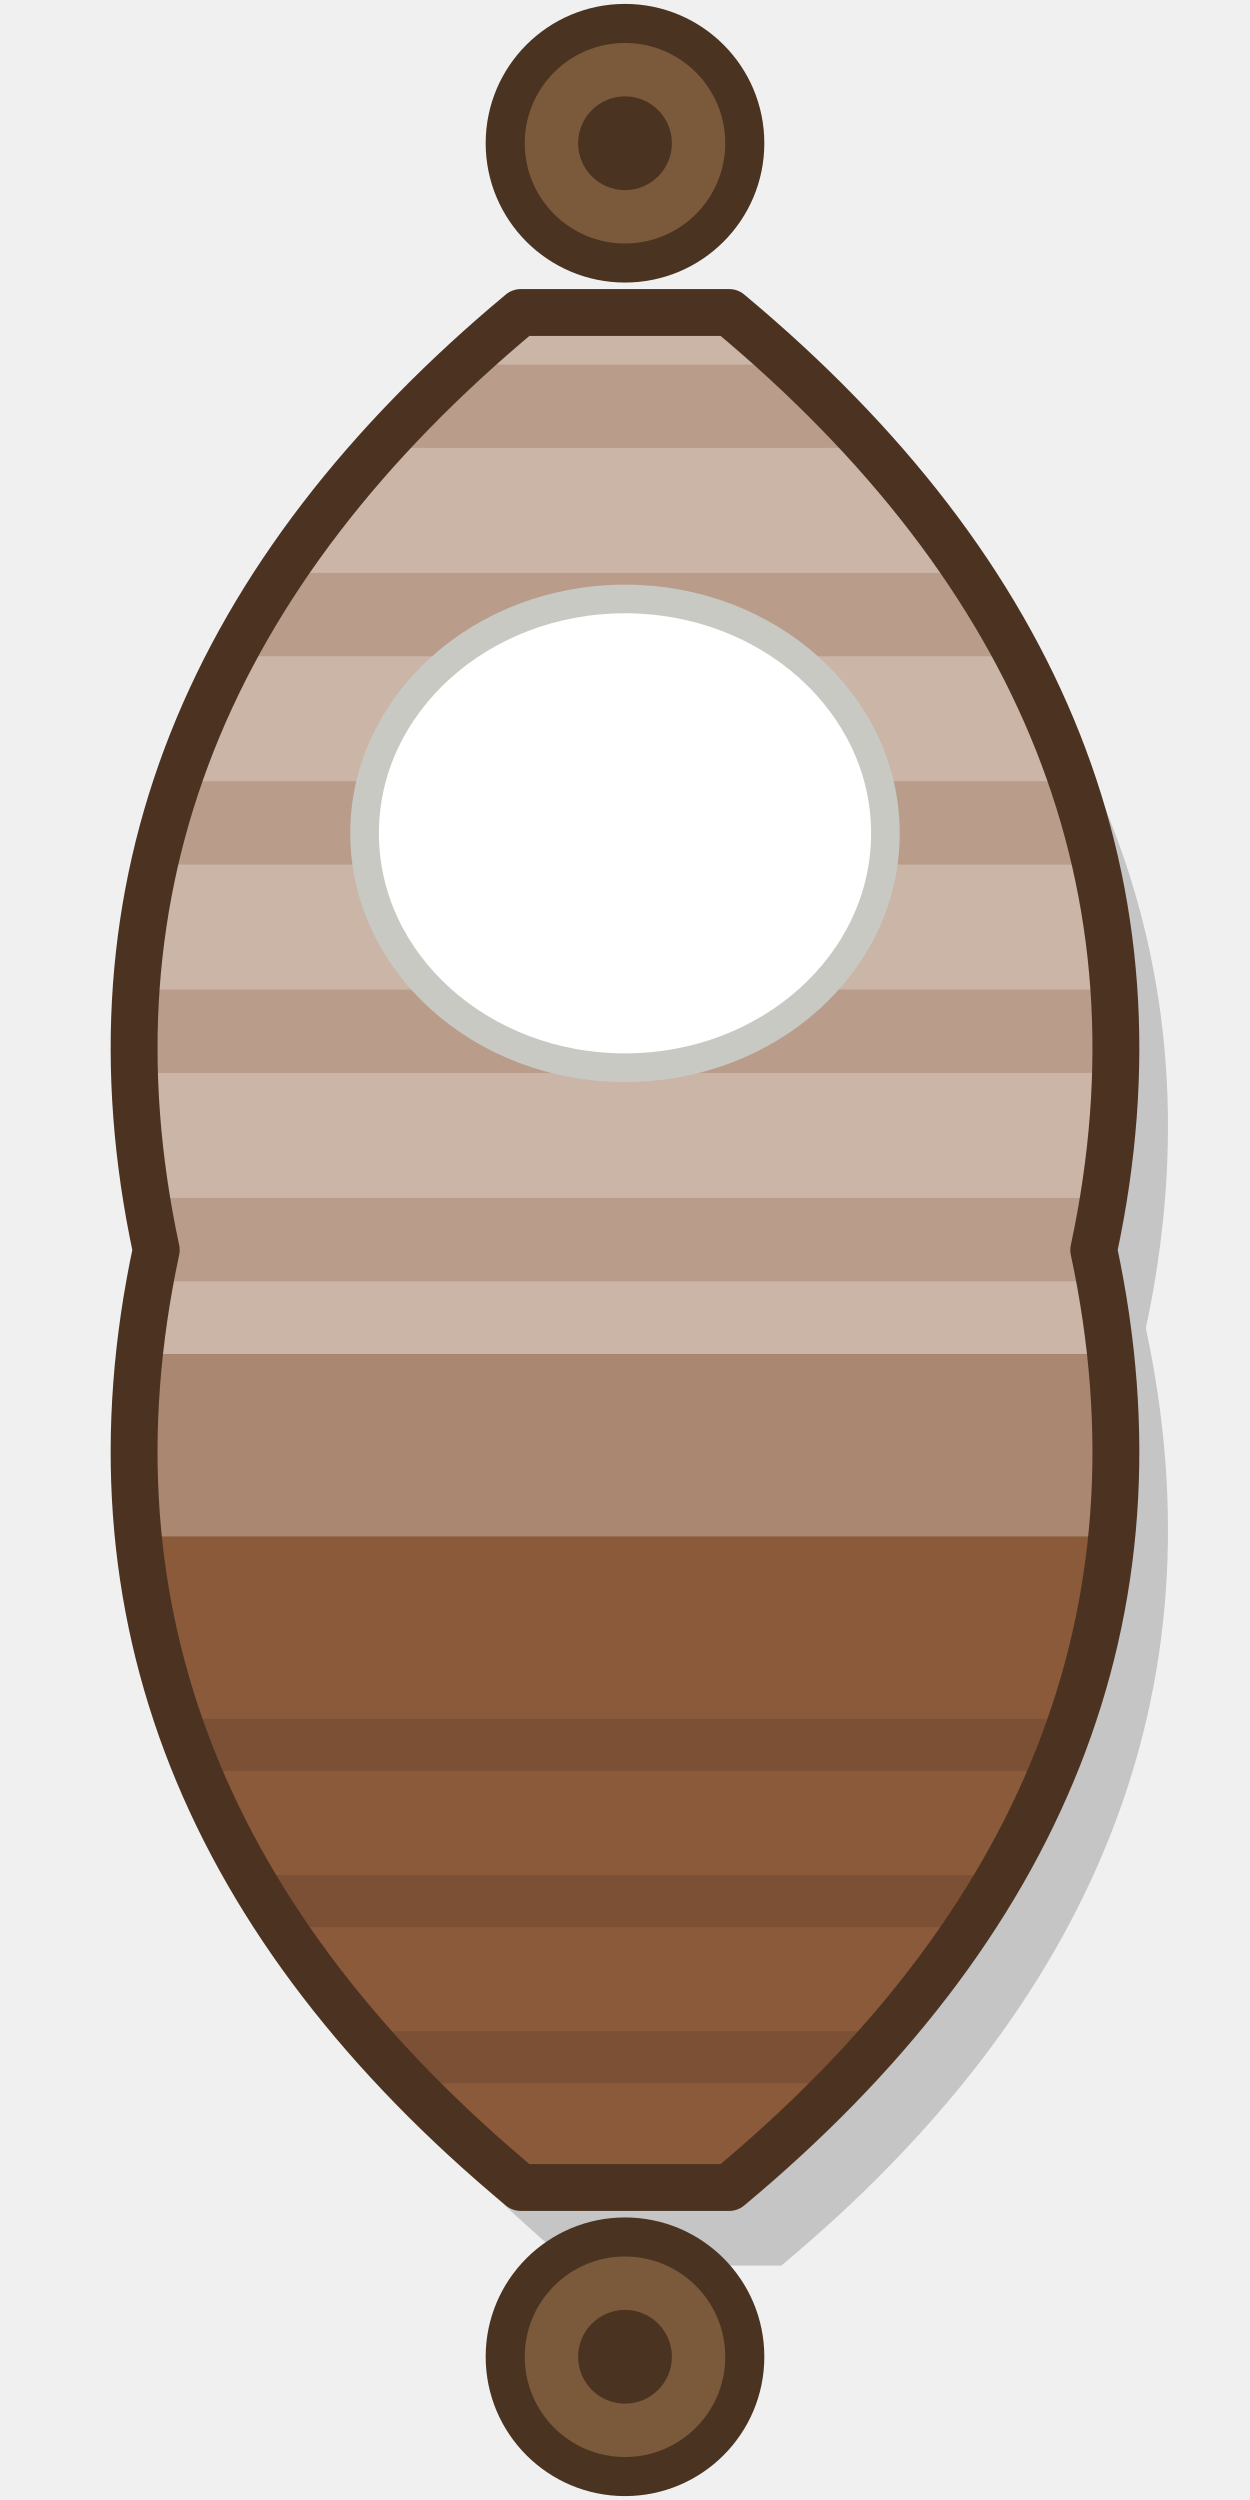
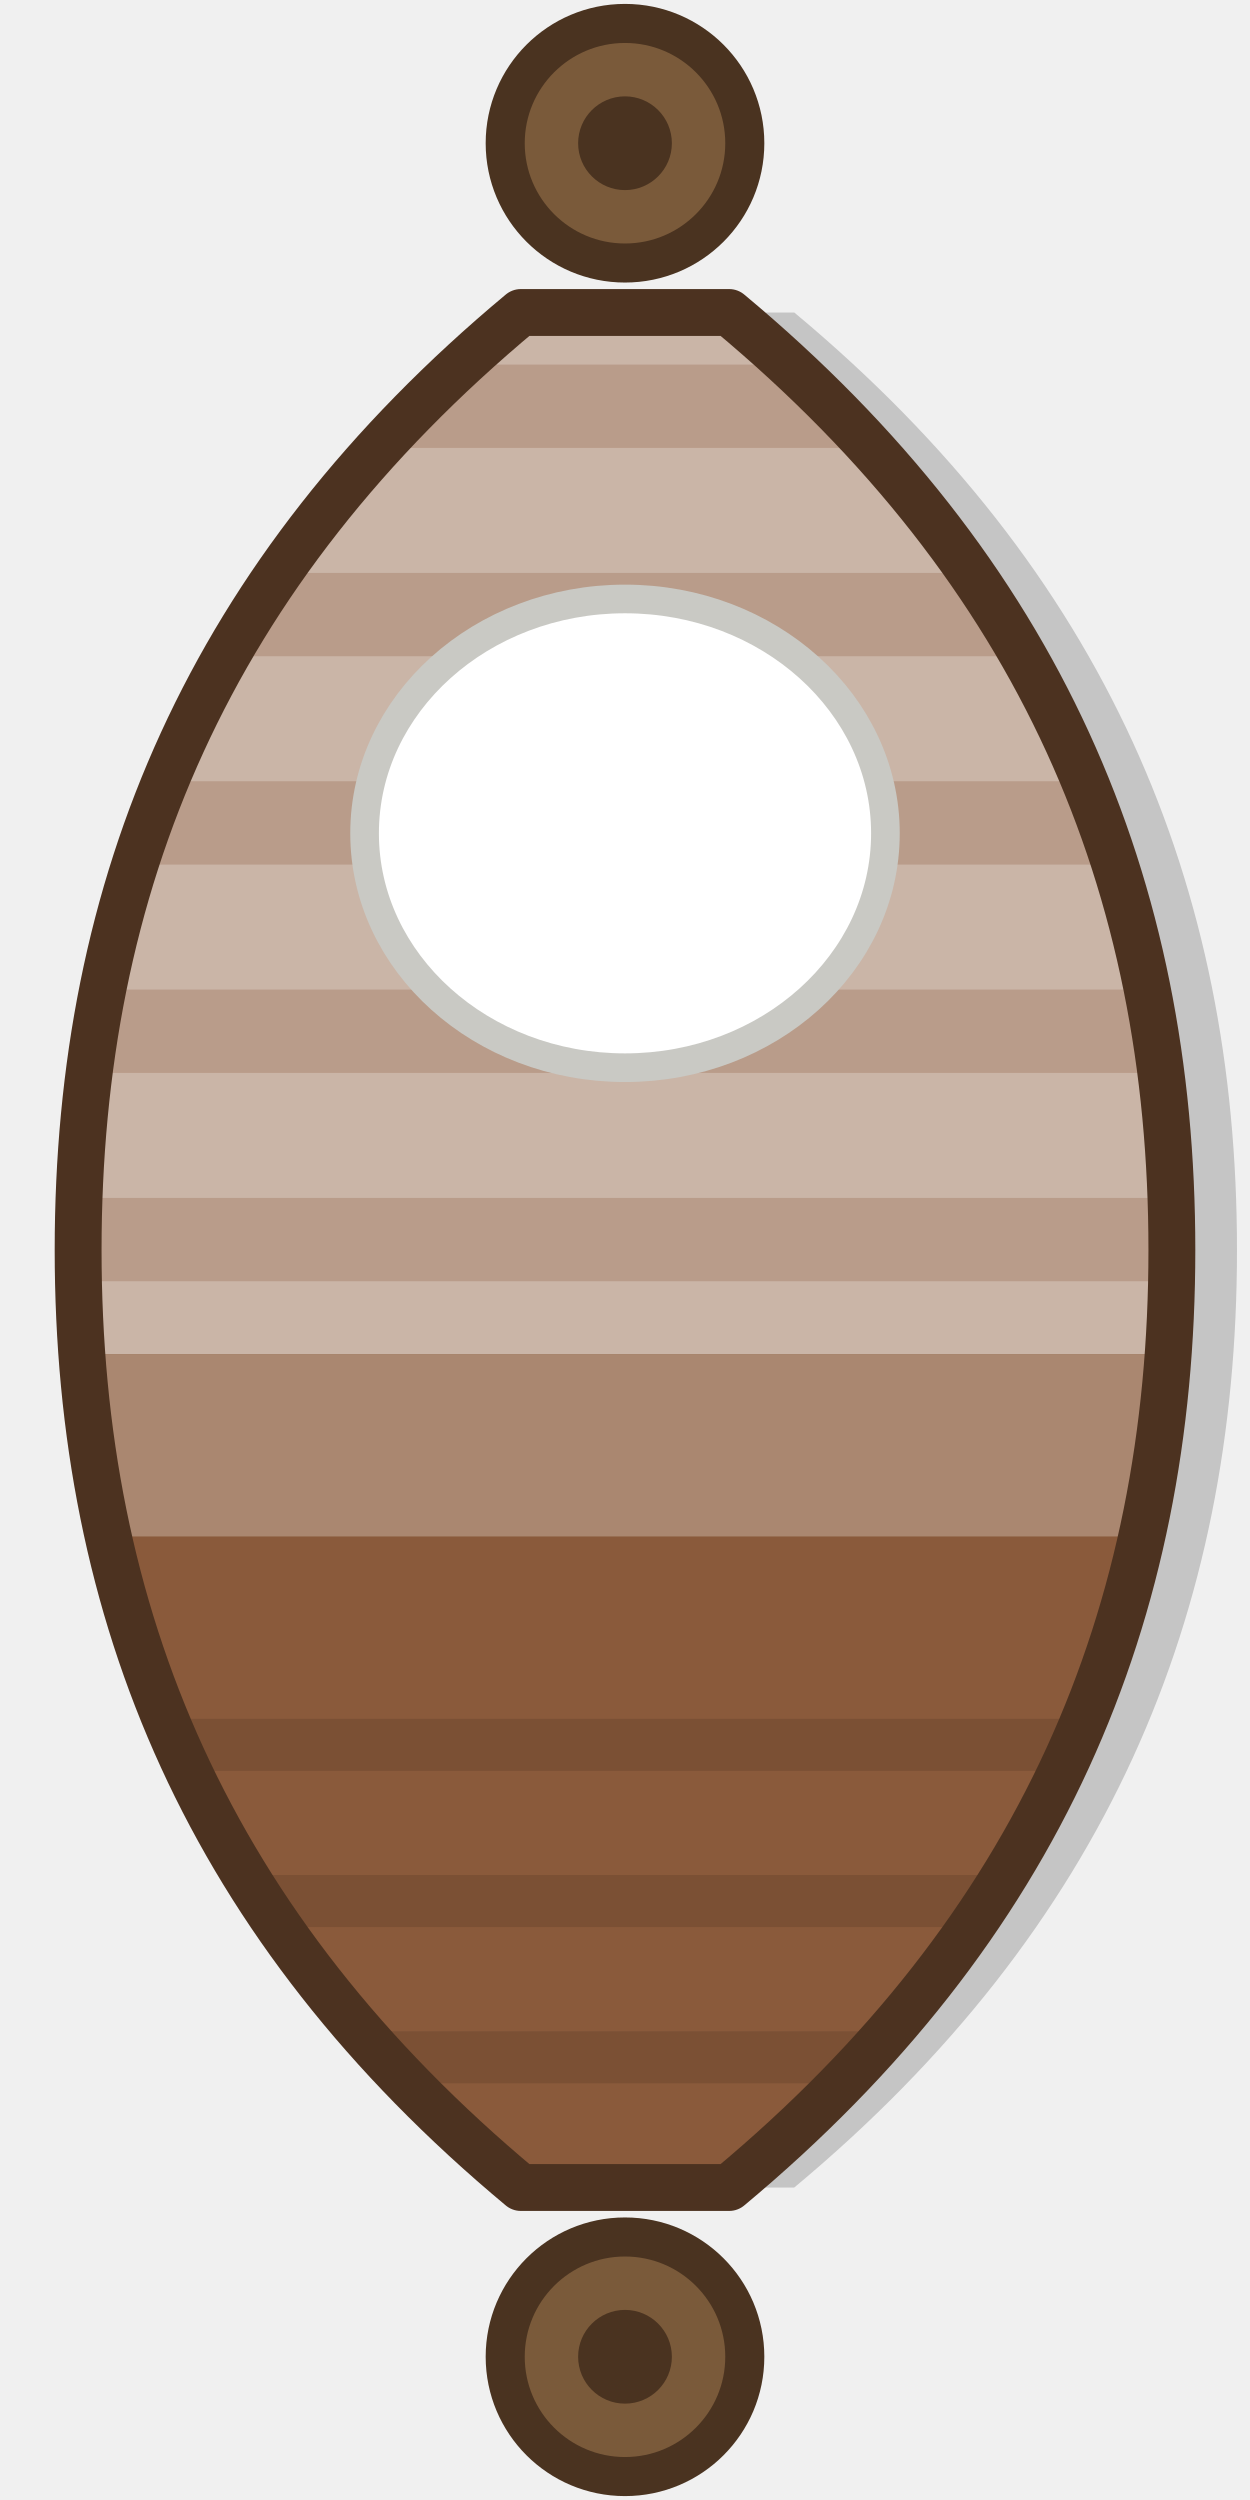
<svg xmlns="http://www.w3.org/2000/svg" width="96" height="192" viewBox="0 0 48 96">
  <defs>
    <clipPath id="h">
-       <path d="M20 12 L28 12 C40 22 45 34 42 48 C45 62 40 74 28 84 L20 84 C8 74 3 62 6 48 C3 34 8 22 20 12Z" />
+       <path d="M20 12 L28 12 C40 22 45 34 45 48 C45 62 40 74 28 84 L20 84 C8 74 3 62 3 48 C3 34 8 22 20 12Z" />
    </clipPath>
  </defs>
-   <path d="M20 12 L28 12 C40 22 45 34 42 48 C45 62 40 74 28 84 L20 84 C8 74 3 62 6 48 C3 34 8 22 20 12Z" fill="#000" opacity=".18" transform="translate(2 3)" />
-   <path d="M20 12 L28 12 C40 22 45 34 42 48 C45 62 40 74 28 84 L20 84 C8 74 3 62 6 48 C3 34 8 22 20 12Z" fill="#cab5a7" />
+   <path d="M20 12 L28 12 C40 22 45 34 45 48 C45 62 40 74 28 84 L20 84 C8 74 3 62 3 48 C3 34 8 22 20 12Z" fill="#000" opacity=".18" transform="translate(2.5 0)" />
+   <path d="M20 12 L28 12 C40 22 45 34 45 48 C45 62 40 74 28 84 L20 84 C8 74 3 62 3 48 C3 34 8 22 20 12Z" fill="#cab5a7" />
  <g clip-path="url(#h)">
    <rect x="0" y="14" width="48" height="3.2" rx="0" fill="#b39480" opacity="0.75" />
    <rect x="0" y="22" width="48" height="3.2" rx="0" fill="#b39480" opacity="0.75" />
    <rect x="0" y="30" width="48" height="3.2" rx="0" fill="#b39480" opacity="0.75" />
    <rect x="0" y="38" width="48" height="3.2" rx="0" fill="#b39480" opacity="0.75" />
    <rect x="0" y="46" width="48" height="3.2" rx="0" fill="#b39480" opacity="0.75" />
    <rect x="0" y="52" width="48" height="40" rx="0" fill="#8a5a3b" />
    <rect x="0" y="52" width="48" height="7" rx="0" fill="#ad8c76" opacity="0.9" />
    <rect x="0" y="66" width="48" height="2" rx="0" fill="#6c462e" opacity="0.5" />
    <rect x="0" y="72" width="48" height="2" rx="0" fill="#6c462e" opacity="0.5" />
    <rect x="0" y="78" width="48" height="2" rx="0" fill="#6c462e" opacity="0.5" />
  </g>
-   <path d="M20 12 L28 12 C40 22 45 34 42 48 C45 62 40 74 28 84 L20 84 C8 74 3 62 6 48 C3 34 8 22 20 12Z" fill="none" stroke="#4c3220" stroke-width="1.8" stroke-linejoin="round" />
+   <path d="M20 12 L28 12 C40 22 45 34 45 48 C45 62 40 74 28 84 L20 84 C8 74 3 62 3 48 C3 34 8 22 20 12Z" fill="none" stroke="#4c3220" stroke-width="1.8" stroke-linejoin="round" />
  <ellipse cx="24" cy="32" rx="10" ry="9" fill="#ffffff" stroke="#c9c9c4" stroke-width="1.1" />
  <circle cx="24" cy="5.5" r="4.6" fill="#7a5a3a" stroke="#4a3320" stroke-width="1.5" />
  <circle cx="24" cy="5.5" r="1.8" fill="#4a3320" />
  <circle cx="24" cy="90.5" r="4.6" fill="#7a5a3a" stroke="#4a3320" stroke-width="1.5" />
  <circle cx="24" cy="90.5" r="1.8" fill="#4a3320" />
</svg>
